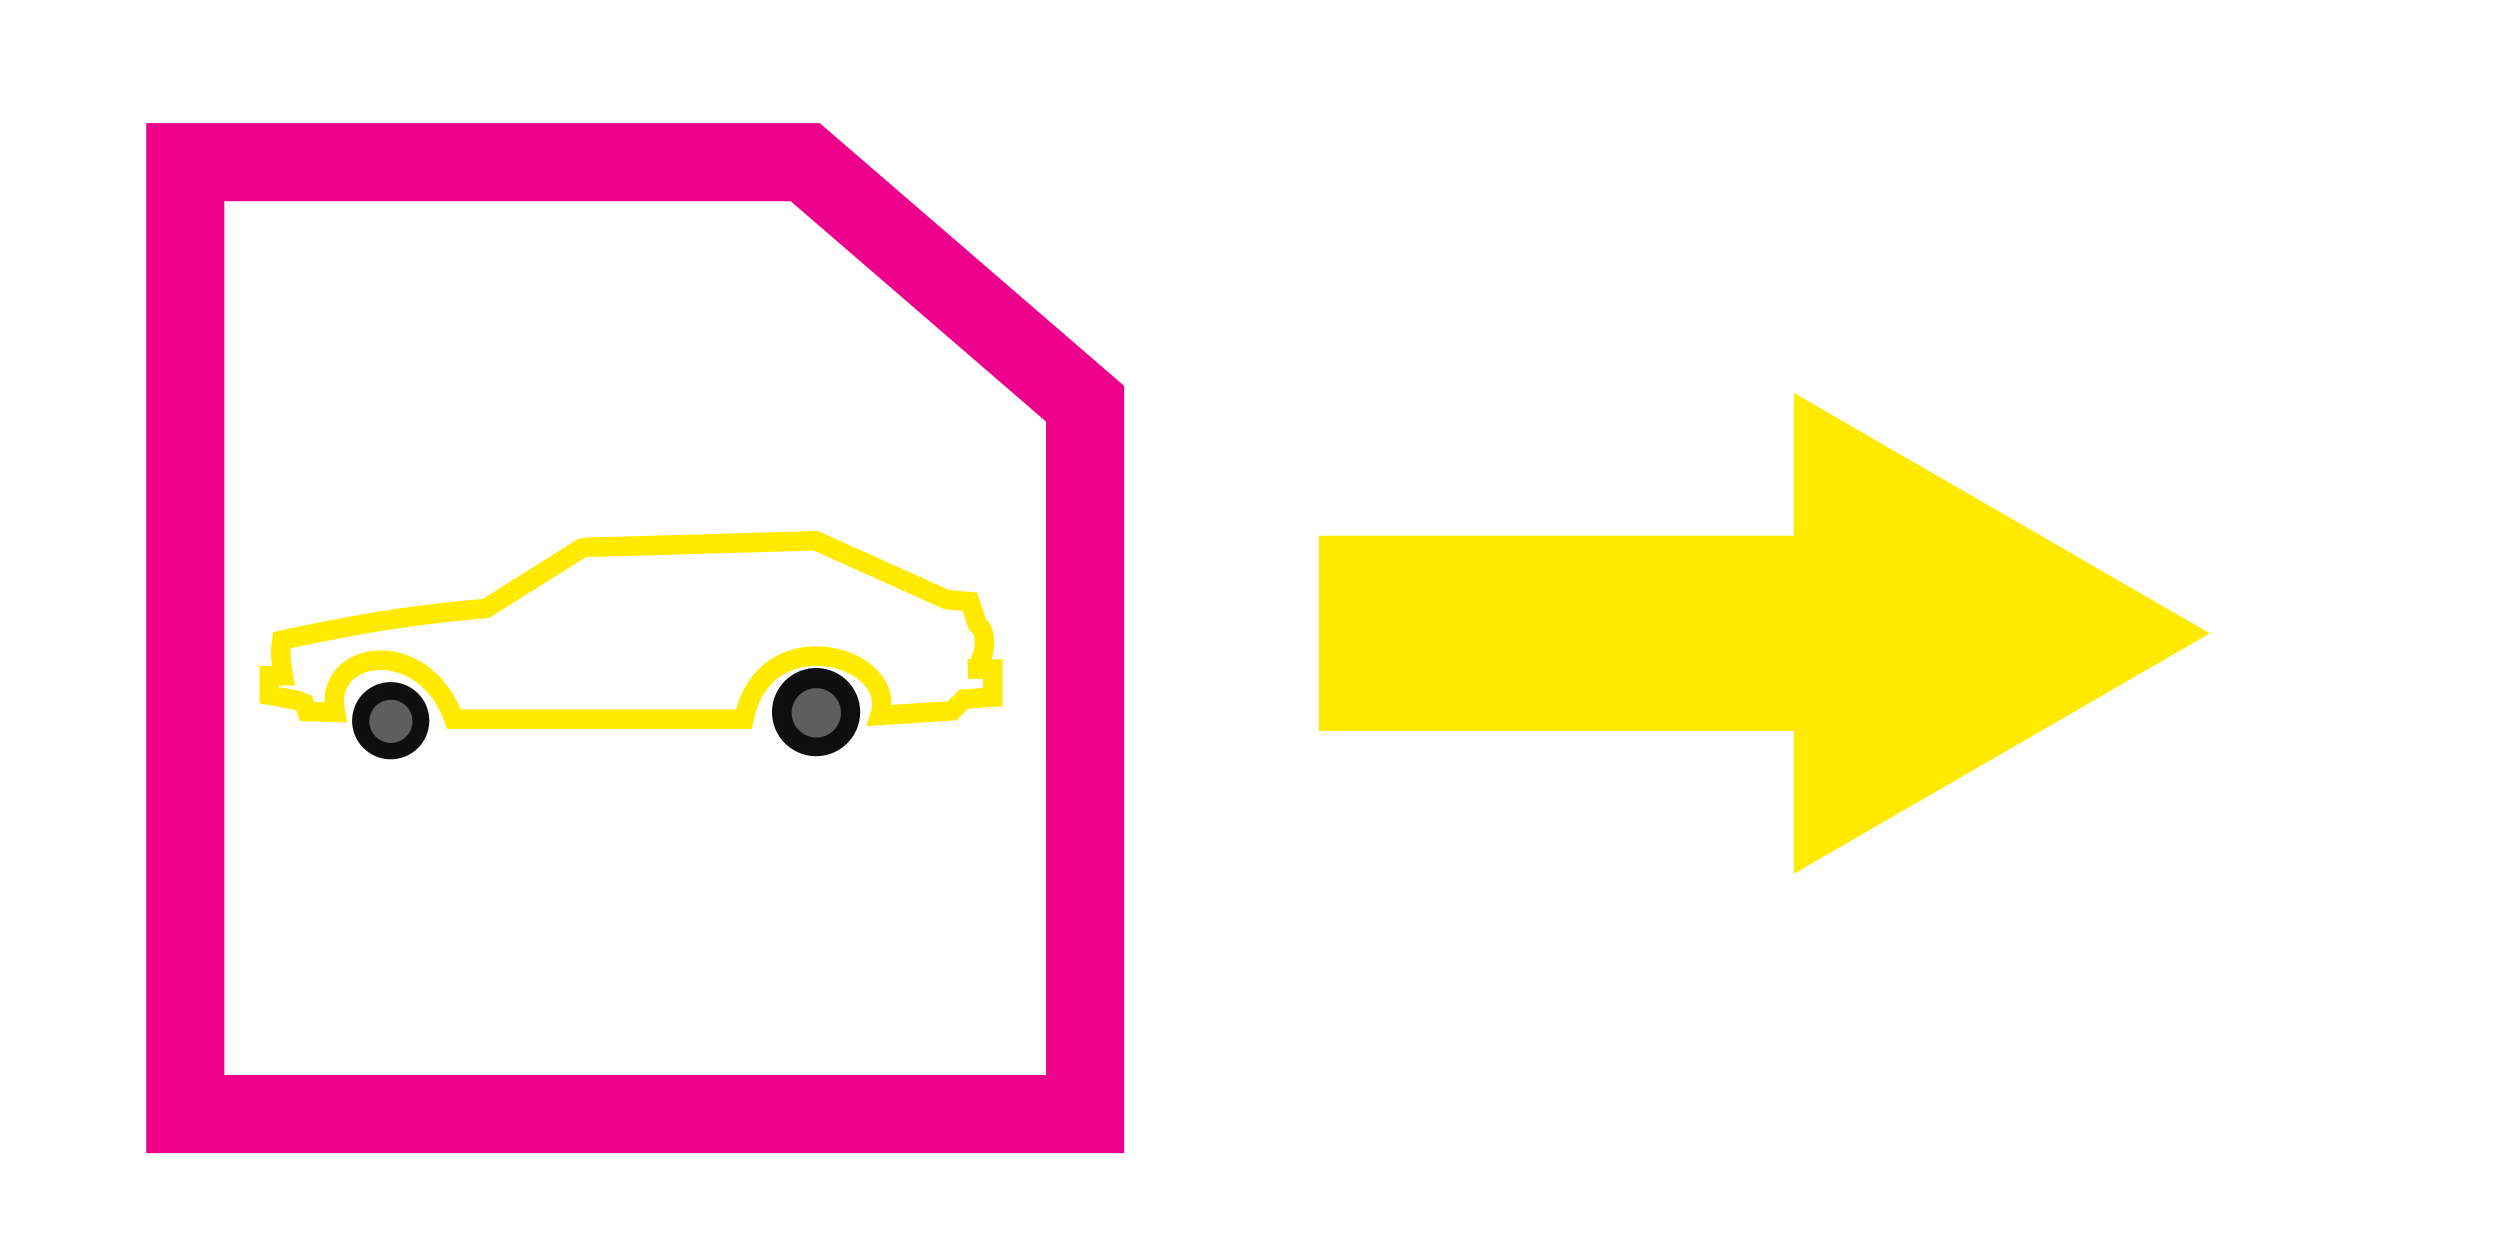
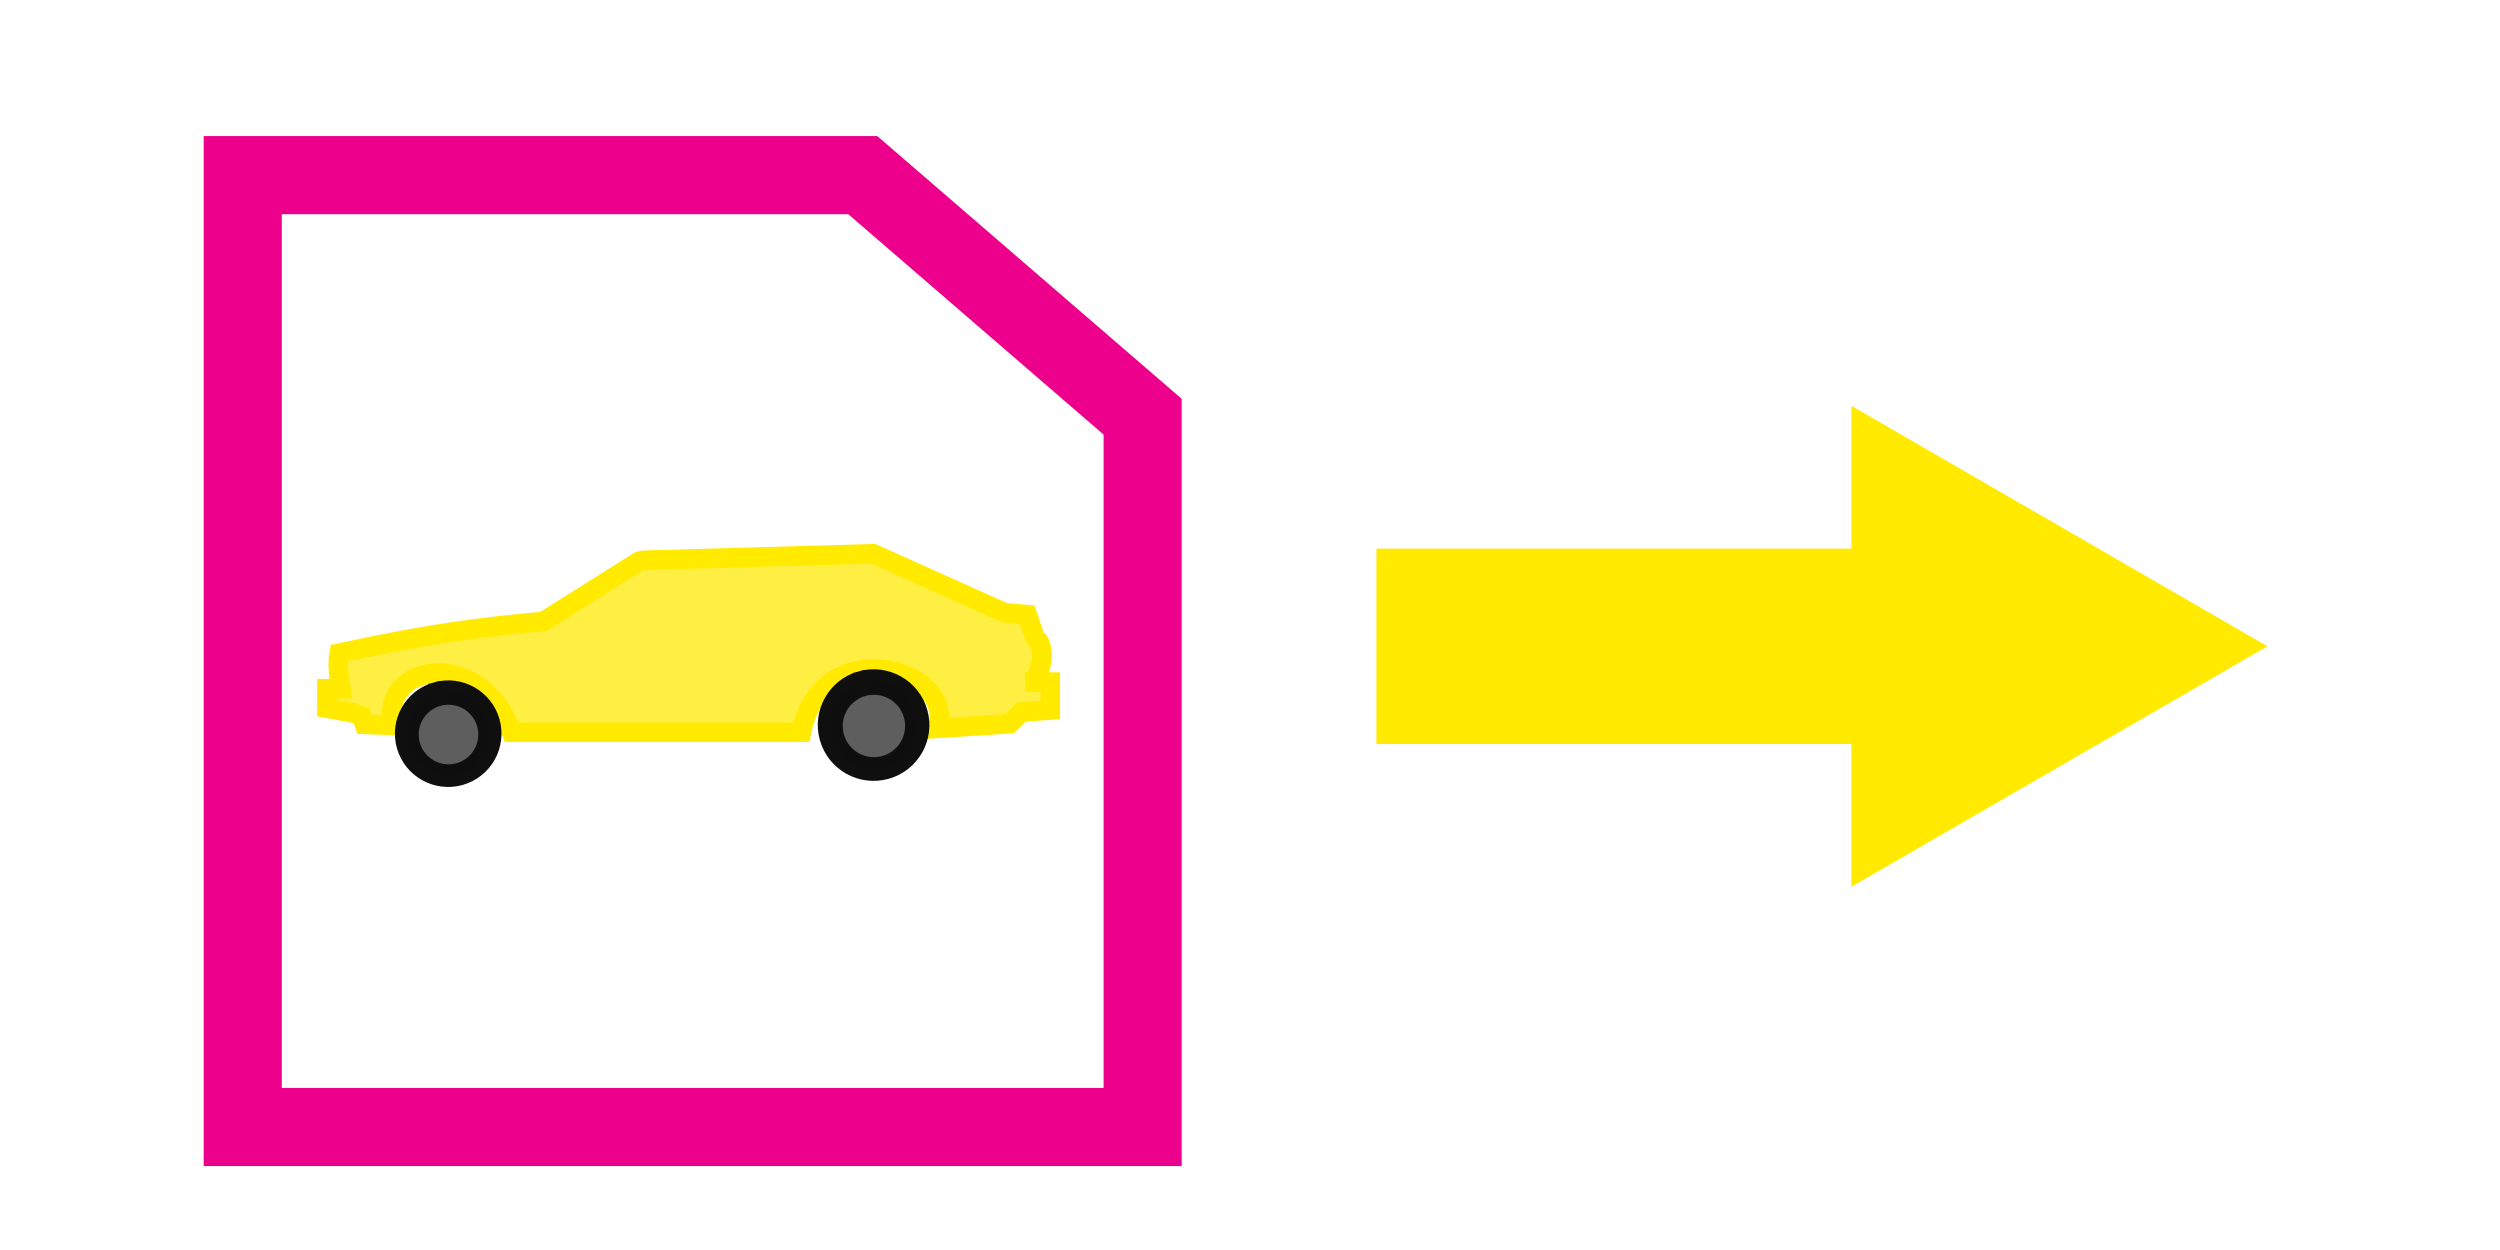
<svg xmlns="http://www.w3.org/2000/svg" width="128" height="64" viewBox="0 0 33.867 16.933" version="1.1" id="svg1" xml:space="preserve">
  <defs id="defs1">
    <linearGradient id="swatch18">
      <stop style="stop-color:#ffeb00;stop-opacity:0.878;" offset="0" id="stop18" />
    </linearGradient>
    <linearGradient id="swatch1">
      <stop style="stop-color:#ffea00;stop-opacity:1;" offset="0" id="stop1" />
    </linearGradient>
    <marker style="overflow:visible" id="Triangle-84" refX="0" refY="0" orient="auto-start-reverse" markerWidth="0.4" markerHeight="0.4" viewBox="0 0 1 1" preserveAspectRatio="xMidYMid">
      <path transform="scale(0.5)" style="fill:context-stroke;fill-rule:evenodd;stroke:context-stroke;stroke-width:1pt" d="M 5.77,0 -2.88,5 V -5 Z" id="path135-50" />
    </marker>
  </defs>
  <g id="layer1" style="display:inline">
-     <g id="g11" transform="translate(-0.9361016,-0.1044475)">
-       <path style="display:inline;fill:none;stroke:#ec008c;stroke-width:1.058;stroke-miterlimit:10;stroke-dasharray:none" d="m 15.636,15.196 -8.1e-5,-9.622 C 14.373,4.483 13.108,3.392 11.844,2.301 H 3.446 l -7e-5,12.895 z" id="path1-6-2" />
-       <path style="display:inline;fill:none;stroke:#ffea00;stroke-width:2.646;stroke-miterlimit:10;stroke-dasharray:none;stroke-opacity:1;marker-end:url(#Triangle-84)" d="m 18.803,8.684 h 8.311" id="path10-5-1" />
-       <path style="fill:none;fill-opacity:1;stroke:#ffea00;stroke-width:0.265;stroke-linecap:butt;stroke-linejoin:miter;stroke-dasharray:none;stroke-opacity:1" d="M 4.754,8.776 C 6.049,8.495 6.76,8.415 7.518,8.347 L 8.791,7.546 c 0.032,-0.025 0.068,-0.024 0.107,-0.028 l 3.089,-0.088 1.778,0.799 0.309,0.027 0.104,0.309 0.047,0.048 0.018,0.029 c 0.041,0.105 0.034,0.216 0.011,0.323 l -0.021,0.036 -0.034,0.133 -0.021,0.005 0.001,0.03 0.064,5.981e-4 h 0.141 V 9.548 L 13.994,9.575 13.835,9.733 12.856,9.796 C 13.116,8.977 11.283,8.475 11.014,9.847 H 7.087 C 6.672,8.69 5.299,8.904 5.48,9.755 L 5.094,9.742 5.057,9.631 4.94,9.587 4.585,9.522 V 9.259 H 4.774 C 4.751,9.13 4.735,9.001 4.741,8.871 Z" id="path23-6" />
-       <g id="g42-1" transform="matrix(0.2755887,0,0,0.2755887,5.118228,6.62533)">
+     <g id="g1" transform="translate(-0.1316013,0.1090494)">
+       <path style="display:inline;fill:none;stroke:#ec008c;stroke-width:1.058;stroke-miterlimit:10;stroke-dasharray:none" d="m 15.611,15.158 -8.1e-5,-9.622 C 14.347,4.445 13.083,3.354 11.819,2.263 H 3.42 l -7e-5,12.895 z" id="path1-6-2" />
+       <path style="display:inline;fill:none;stroke:#ffea00;stroke-width:2.646;stroke-miterlimit:10;stroke-dasharray:none;stroke-opacity:1;marker-end:url(#Triangle-84)" d="m 18.778,8.646 h 8.311" id="path10-5-1" />
+       <path style="fill:#ffef43;fill-opacity:1;stroke:#ffea00;stroke-width:0.265;stroke-linecap:butt;stroke-linejoin:miter;stroke-dasharray:none;stroke-opacity:1" d="M 4.729,8.738 C 6.023,8.457 6.735,8.377 7.493,8.309 L 8.766,7.508 c 0.032,-0.025 0.068,-0.024 0.107,-0.028 l 3.089,-0.088 1.778,0.799 0.309,0.027 0.104,0.309 0.047,0.048 0.018,0.029 c 0.041,0.105 0.034,0.216 0.011,0.323 l -0.021,0.036 -0.034,0.133 -0.021,0.005 0.001,0.03 0.064,5.981e-4 h 0.141 v 0.378 l -0.391,0.027 -0.158,0.158 -0.979,0.063 C 13.09,8.939 11.258,8.437 10.989,9.809 H 7.062 C 6.646,8.652 5.274,8.866 5.454,9.717 L 5.069,9.704 5.032,9.593 4.915,9.549 4.56,9.484 V 9.221 h 0.188 C 4.726,9.092 4.709,8.964 4.715,8.833 Z" id="path23-6" />
+       <g id="g42-1" transform="matrix(0.3486756,0,0,0.3486756,3.270023,5.758504)">
        <path style="fill:#0e0e0e;fill-opacity:1;stroke:#0f0f0f;stroke-width:0.471;stroke-opacity:1" id="path42-2" d="m 24.419,9.481 a 1.932,1.932 0 0 1 2.382,1.339 1.932,1.932 0 0 1 -1.338,2.382 1.932,1.932 0 0 1 -2.383,-1.336 1.932,1.932 0 0 1 1.335,-2.384 l 0.525,1.86 z" />
        <path style="display:inline;fill:#5e5e5e;fill-opacity:1;stroke:#5e5e5e;stroke-width:0.263;stroke-opacity:1" id="path42-1-9" d="m 24.661,10.337 a 1.08,1.08 0 0 1 1.331,0.748 1.08,1.08 0 0 1 -0.748,1.332 1.08,1.08 0 0 1 -1.332,-0.747 1.08,1.08 0 0 1 0.746,-1.332 l 0.293,1.04 z" />
      </g>
-       <g id="g42-3-3" style="display:inline" transform="matrix(0.2412546,0,0,0.2412546,0.2117951,7.131299)">
+       <g id="g42-3-3" style="display:inline" transform="matrix(0.3329816,0,0,0.3329816,-2.101303,6.053072)">
        <path style="fill:#0e0e0e;fill-opacity:1;stroke:#0f0f0f;stroke-width:0.471;stroke-opacity:1" id="path42-6-1" d="m 24.419,9.481 a 1.932,1.932 0 0 1 2.382,1.339 1.932,1.932 0 0 1 -1.338,2.382 1.932,1.932 0 0 1 -2.383,-1.336 1.932,1.932 0 0 1 1.335,-2.384 l 0.525,1.86 z" />
        <path style="display:inline;fill:#5e5e5e;fill-opacity:1;stroke:#5e5e5e;stroke-width:0.263;stroke-opacity:1" id="path42-1-0-9" d="m 24.661,10.337 a 1.08,1.08 0 0 1 1.331,0.748 1.08,1.08 0 0 1 -0.748,1.332 1.08,1.08 0 0 1 -1.332,-0.747 1.08,1.08 0 0 1 0.746,-1.332 l 0.293,1.04 z" />
      </g>
    </g>
  </g>
</svg>
